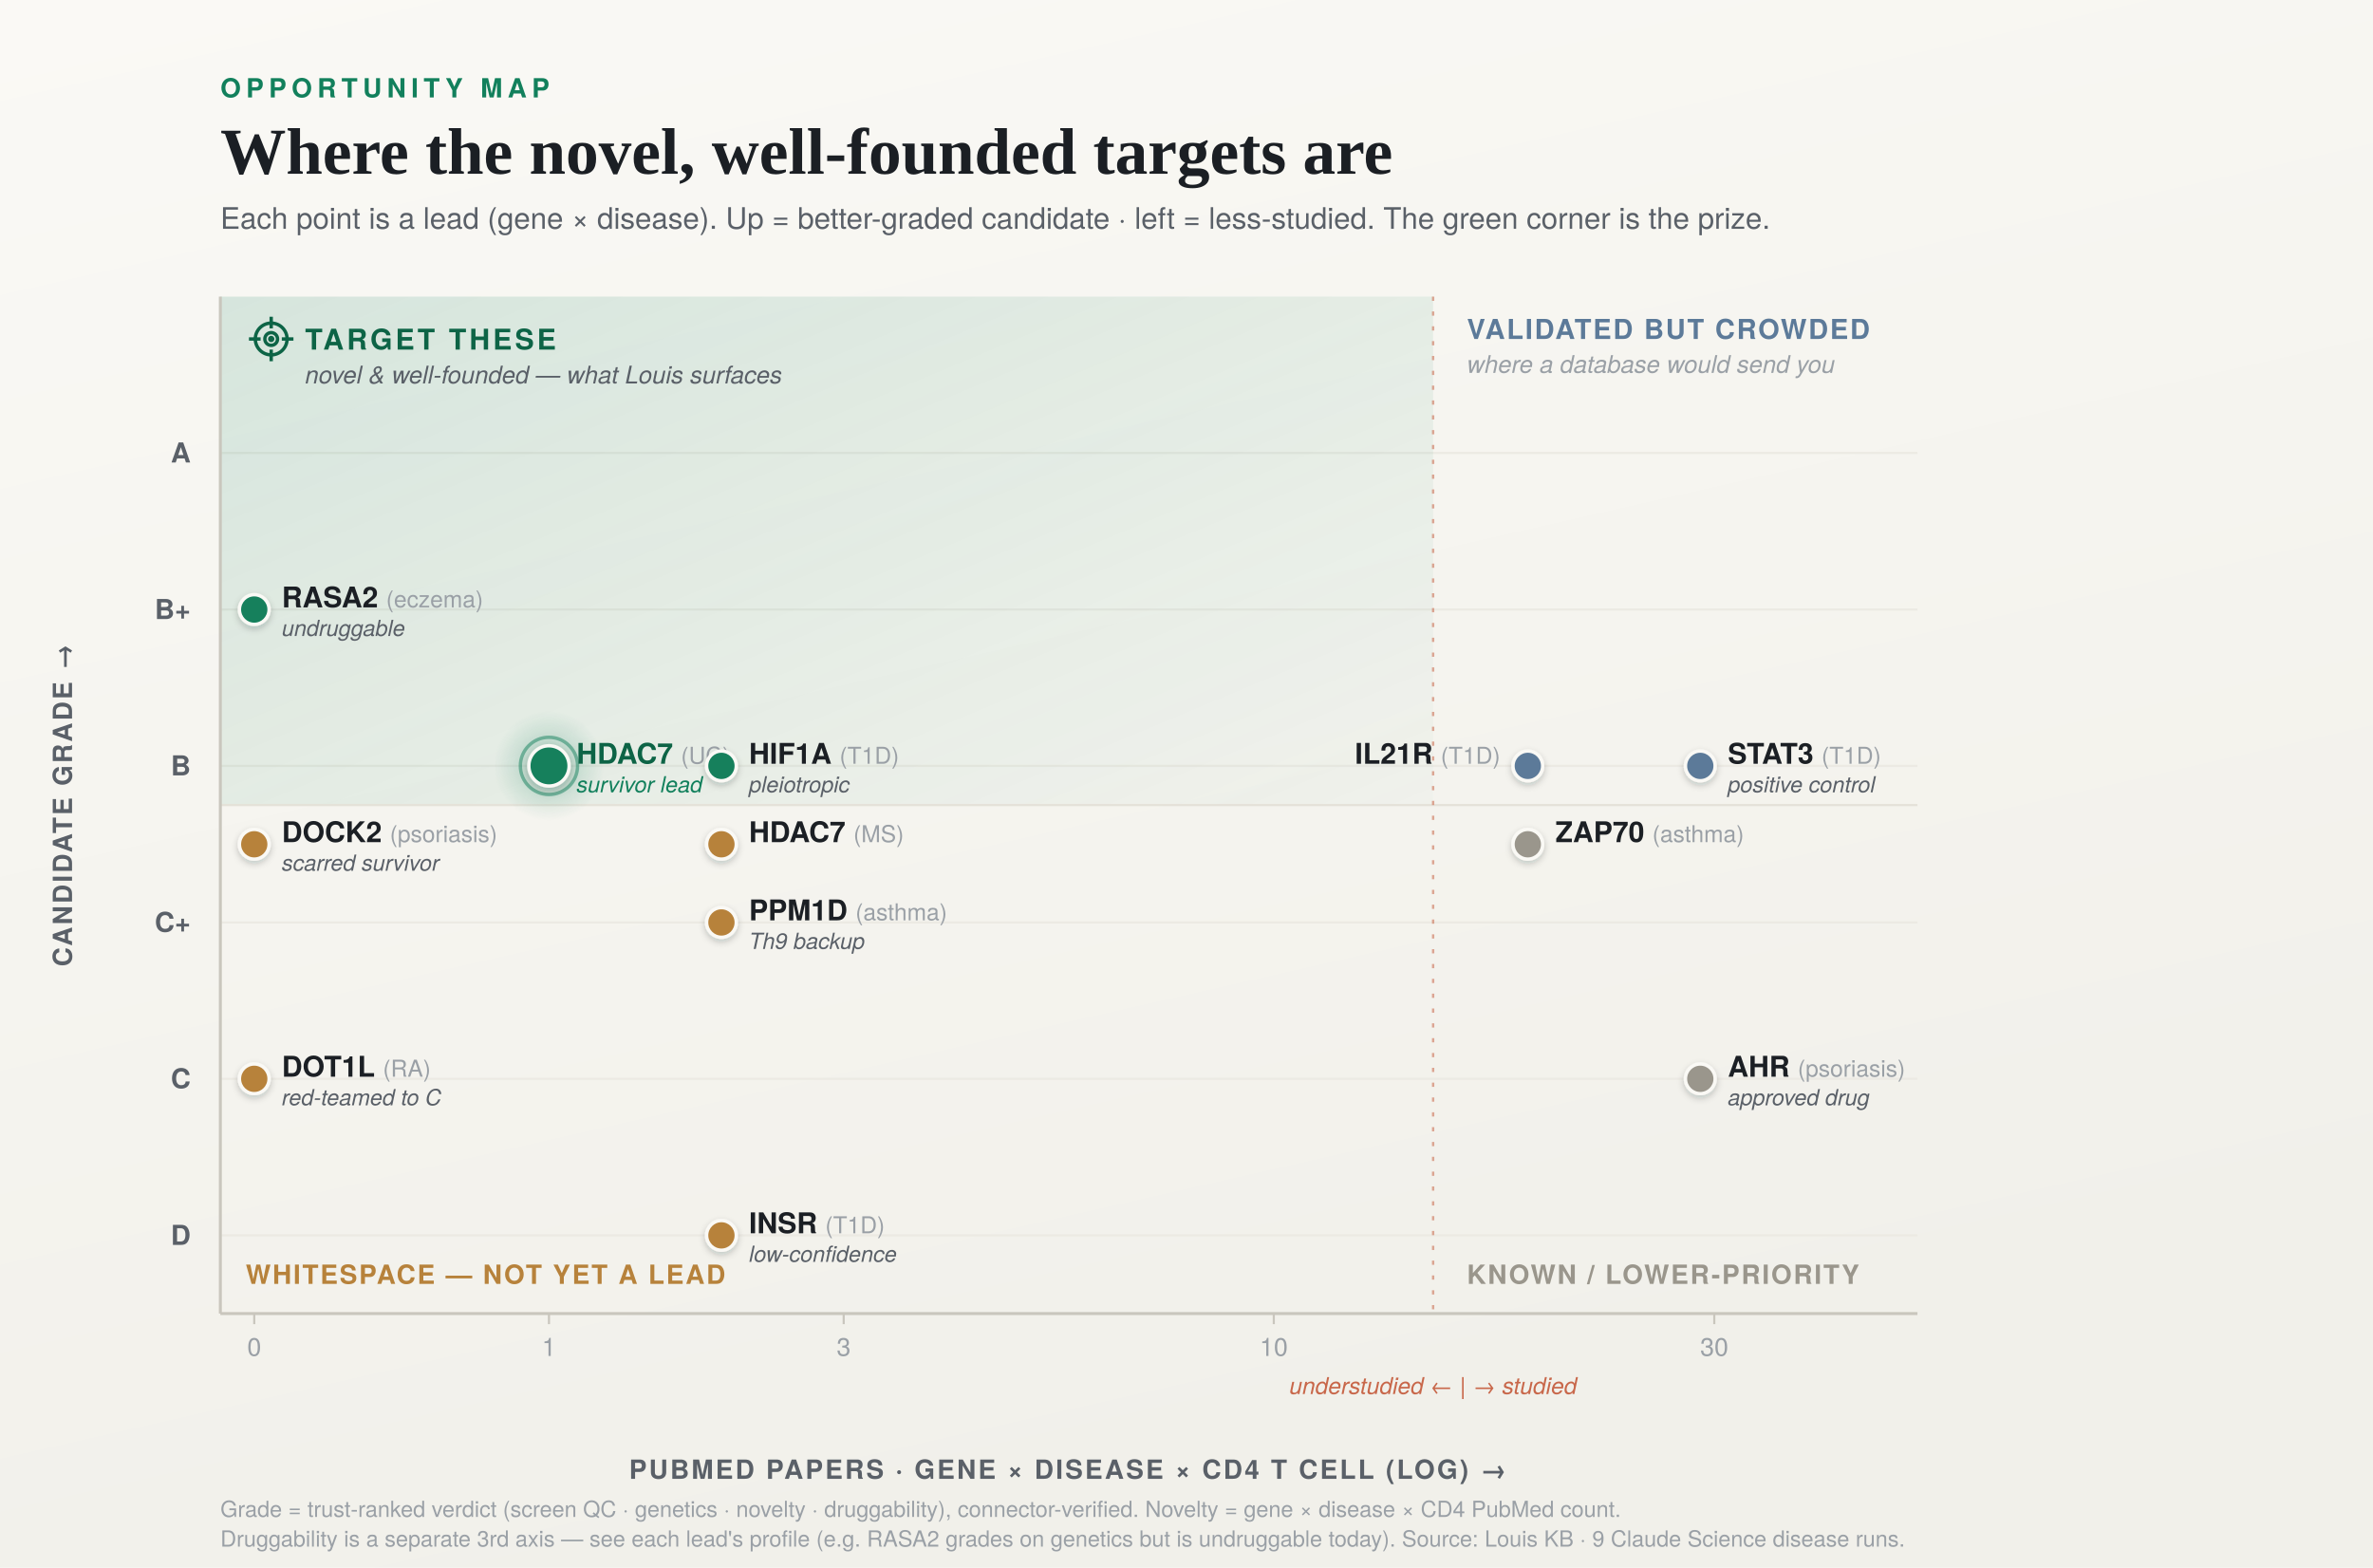
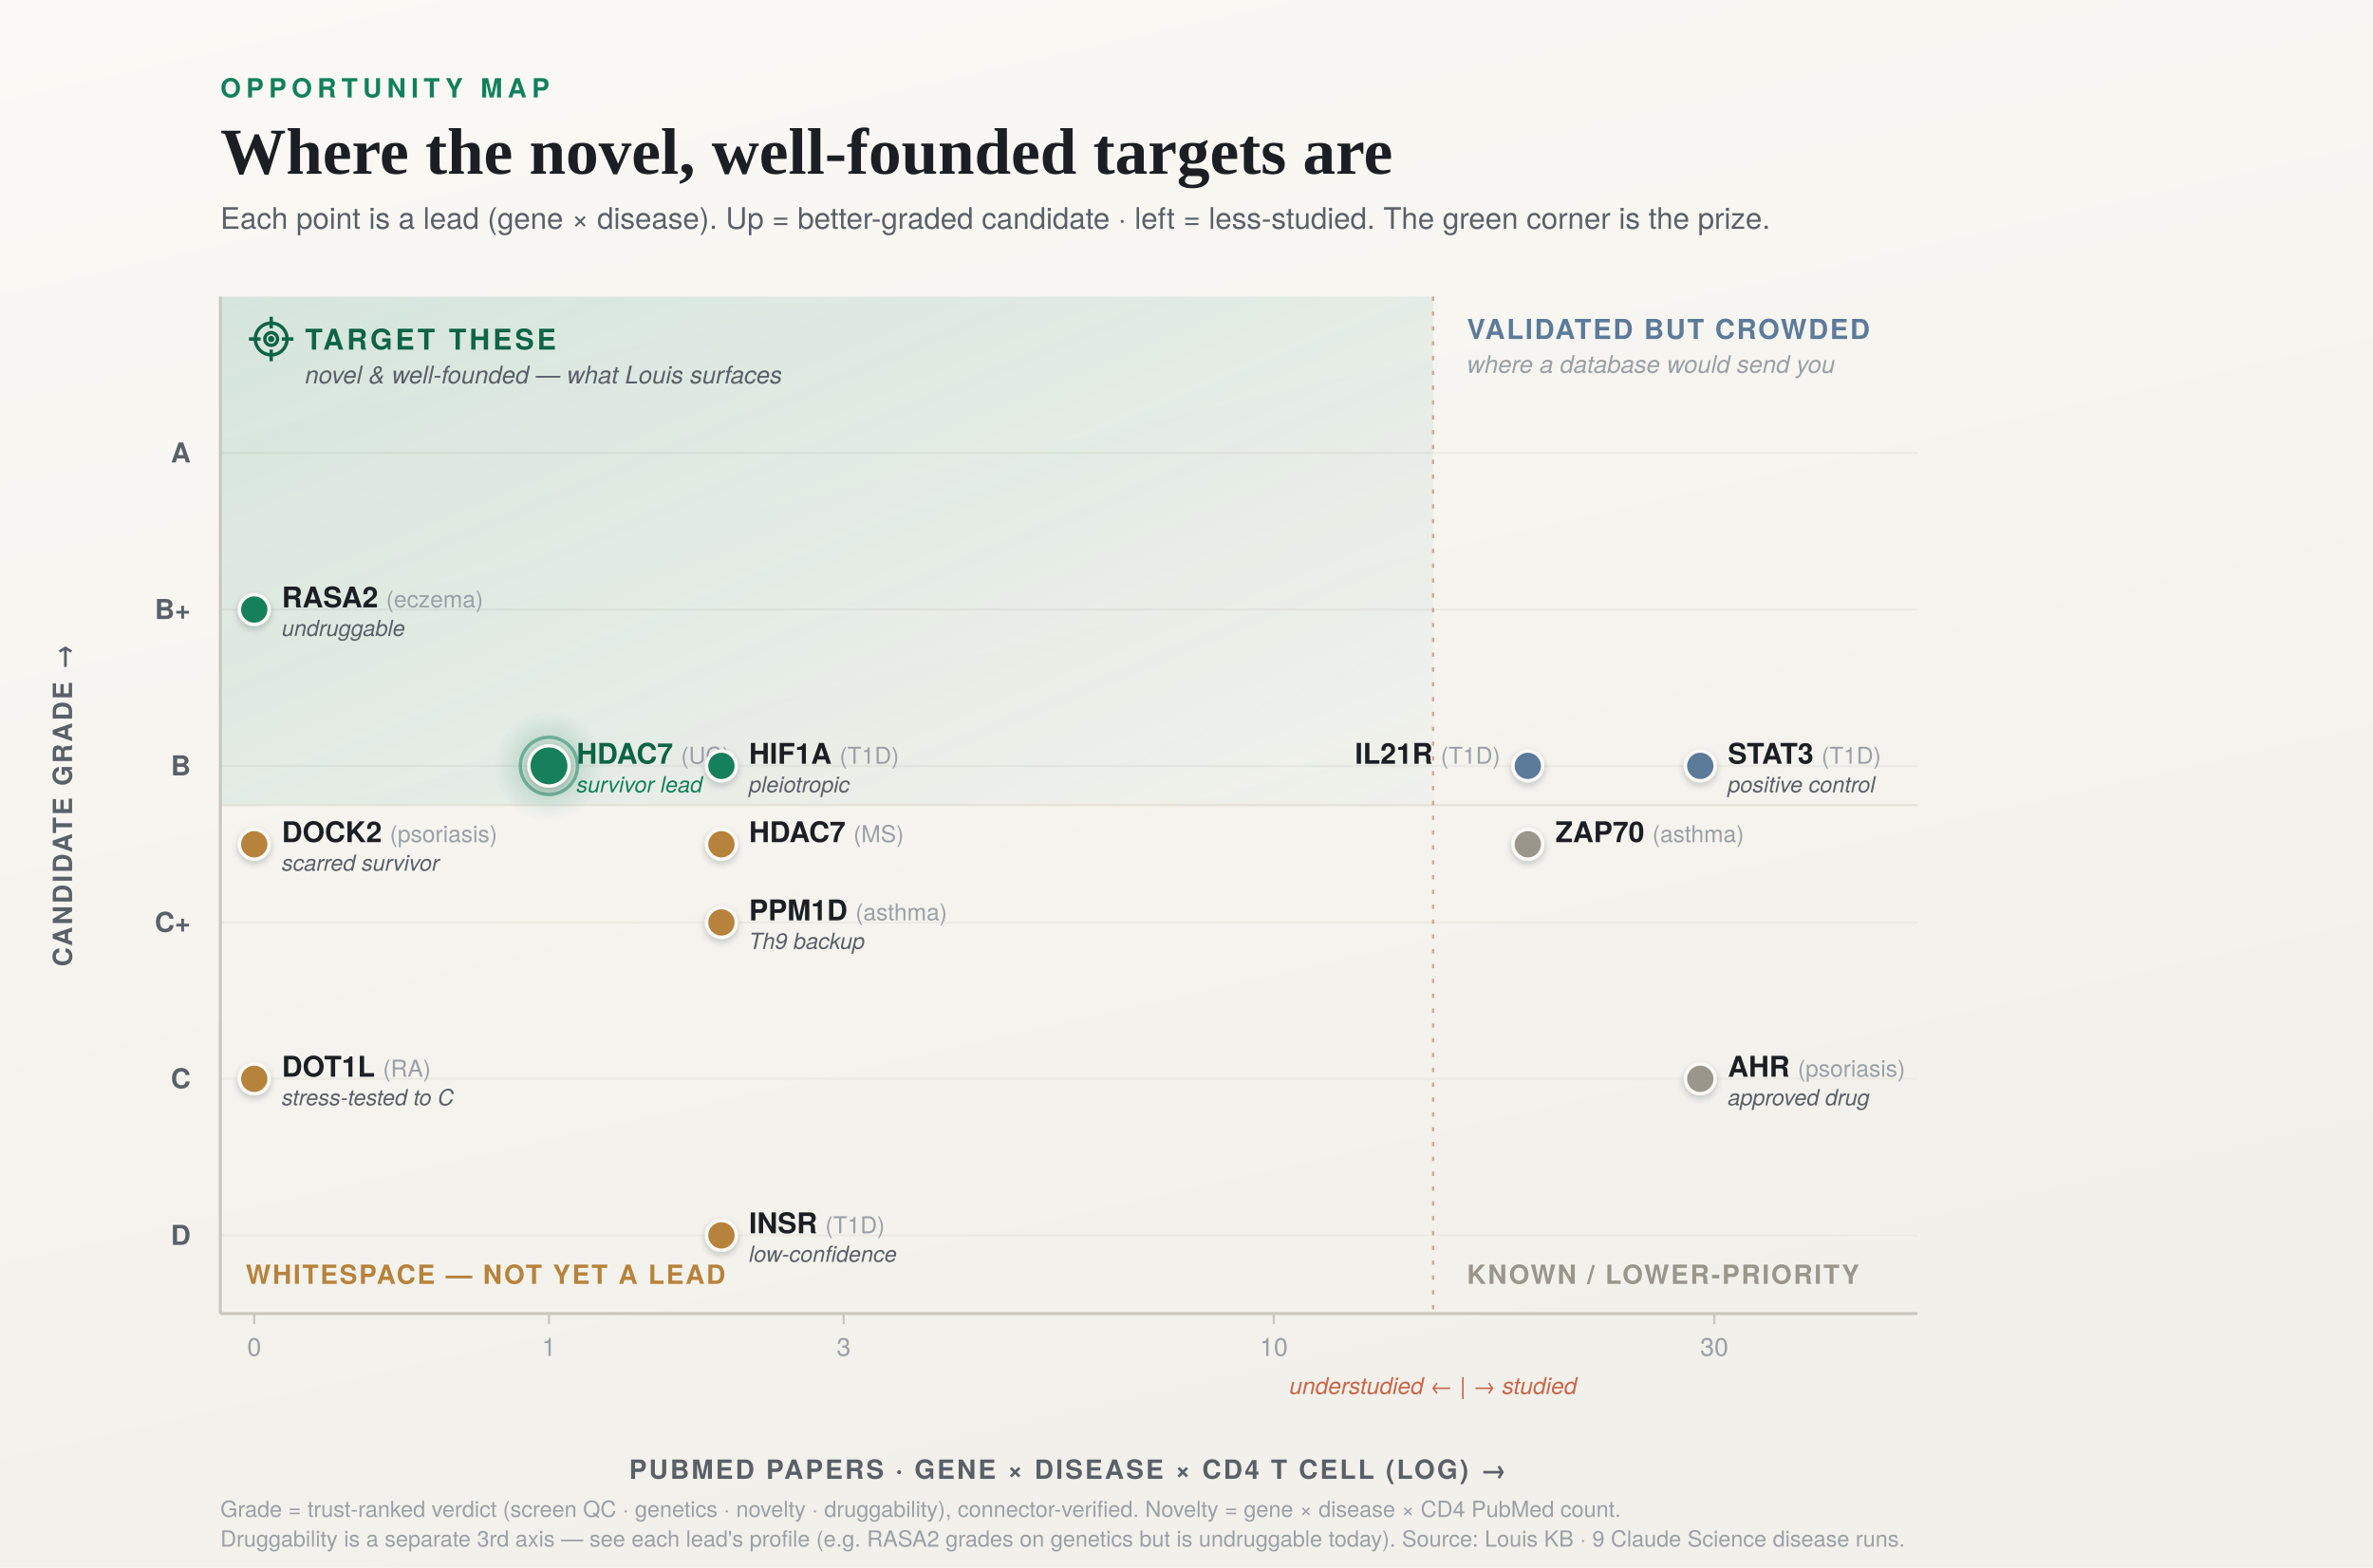
<svg xmlns="http://www.w3.org/2000/svg" viewBox="0 0 1120 740">
  <defs>
    <linearGradient id="paper" x1="0" y1="0" x2="0.35" y2="1">
      <stop offset="0" stop-color="#FAF9F5" />
      <stop offset="1" stop-color="#F1F0EA" />
    </linearGradient>
    <linearGradient id="prize" x1="0" y1="0" x2="1" y2="1">
      <stop offset="0" stop-color="#12805C" stop-opacity="0.15" />
      <stop offset="1" stop-color="#12805C" stop-opacity="0.015" />
    </linearGradient>
    <radialGradient id="glow">
      <stop offset="0" stop-color="#12805C" stop-opacity="0.30" />
      <stop offset="1" stop-color="#12805C" stop-opacity="0" />
    </radialGradient>
    <filter id="dot" x="-60%" y="-60%" width="220%" height="220%">
      <feDropShadow dx="0" dy="1.4" stdDeviation="1.7" flood-color="#1B1F24" flood-opacity="0.22" />
    </filter>
  </defs>
  <rect width="1120" height="740" fill="url(#paper)" />
  <line x1="104" y1="213.8" x2="905" y2="213.8" stroke="#ECEAE3" stroke-width="1" />
  <line x1="104" y1="287.7" x2="905" y2="287.7" stroke="#ECEAE3" stroke-width="1" />
  <line x1="104" y1="361.5" x2="905" y2="361.5" stroke="#ECEAE3" stroke-width="1" />
  <line x1="104" y1="435.4" x2="905" y2="435.4" stroke="#ECEAE3" stroke-width="1" />
  <line x1="104" y1="509.2" x2="905" y2="509.2" stroke="#ECEAE3" stroke-width="1" />
  <line x1="104" y1="583.1" x2="905" y2="583.1" stroke="#ECEAE3" stroke-width="1" />
  <rect x="104" y="140" width="572.4" height="240.0" fill="url(#prize)" />
  <line x1="104" y1="380.0" x2="905" y2="380.0" stroke="#E4E1D8" stroke-width="1" />
  <line x1="676.4" y1="140" x2="676.4" y2="620" stroke="#C8674A" stroke-width="1.1" stroke-opacity="0.55" stroke-dasharray="2 5" />
  <line x1="104" y1="620" x2="905" y2="620" stroke="#C9C6BD" stroke-width="1.4" />
  <line x1="104" y1="140" x2="104" y2="620" stroke="#C9C6BD" stroke-width="1.4" />
  <text x="104" y="46" font-family="'Avenir Next','Helvetica Neue',-apple-system,'Segoe UI',sans-serif" font-size="12.5" font-weight="700" letter-spacing="2.4" fill="#12805C">OPPORTUNITY MAP</text>
  <text x="104" y="82" font-family="'Iowan Old Style','Charter',Georgia,'Times New Roman',serif" font-size="31" font-weight="700" fill="#1B1F24">Where the novel, well-founded targets are</text>
  <text x="104" y="108" font-family="'Avenir Next','Helvetica Neue',-apple-system,'Segoe UI',sans-serif" font-size="14" fill="#5A6068">Each point is a lead (gene × disease). Up = better-graded candidate · left = less-studied. The green corner is the prize.</text>
  <g stroke="#0D6446" stroke-width="1.6" fill="none">
    <circle cx="128" cy="160" r="7.5" />
    <circle cx="128" cy="160" r="3" />
    <line x1="128" y1="149.5" x2="128" y2="155" />
    <line x1="128" y1="165" x2="128" y2="170.5" />
    <line x1="117.5" y1="160" x2="123" y2="160" />
    <line x1="133" y1="160" x2="138.5" y2="160" />
  </g>
  <circle cx="128" cy="160" r="1.5" fill="#0D6446" />
  <text x="144" y="165" font-family="'Avenir Next','Helvetica Neue',-apple-system,'Segoe UI',sans-serif" font-size="13.5" font-weight="700" letter-spacing="1.4" fill="#0D6446">TARGET THESE</text>
  <text x="144" y="181" font-family="'Avenir Next','Helvetica Neue',-apple-system,'Segoe UI',sans-serif" font-size="11.5" font-style="italic" fill="#5A6068">novel &amp; well-founded — what Louis surfaces</text>
  <text x="692.357" y="160" font-family="'Avenir Next','Helvetica Neue',-apple-system,'Segoe UI',sans-serif" font-size="13" font-weight="700" letter-spacing="0.8" fill="#5C7A99">VALIDATED BUT CROWDED</text>
  <text x="692.357" y="176" font-family="'Avenir Next','Helvetica Neue',-apple-system,'Segoe UI',sans-serif" font-size="11.5" font-style="italic" fill="#9AA0A6">where a database would send you</text>
  <text x="116" y="606" font-family="'Avenir Next','Helvetica Neue',-apple-system,'Segoe UI',sans-serif" font-size="12.5" font-weight="700" letter-spacing="0.8" fill="#B7823B">WHITESPACE — NOT YET A LEAD</text>
  <text x="692.357" y="606" font-family="'Avenir Next','Helvetica Neue',-apple-system,'Segoe UI',sans-serif" font-size="12.5" font-weight="700" letter-spacing="0.8" fill="#9A968C">KNOWN / LOWER-PRIORITY</text>
  <text x="90" y="218.3" font-family="'Avenir Next','Helvetica Neue',-apple-system,'Segoe UI',sans-serif" font-size="13" font-weight="600" fill="#5A6068" text-anchor="end">A</text>
  <text x="90" y="292.2" font-family="'Avenir Next','Helvetica Neue',-apple-system,'Segoe UI',sans-serif" font-size="13" font-weight="600" fill="#5A6068" text-anchor="end">B+</text>
  <text x="90" y="366.0" font-family="'Avenir Next','Helvetica Neue',-apple-system,'Segoe UI',sans-serif" font-size="13" font-weight="600" fill="#5A6068" text-anchor="end">B</text>
  <text x="90" y="439.9" font-family="'Avenir Next','Helvetica Neue',-apple-system,'Segoe UI',sans-serif" font-size="13" font-weight="600" fill="#5A6068" text-anchor="end">C+</text>
  <text x="90" y="513.7" font-family="'Avenir Next','Helvetica Neue',-apple-system,'Segoe UI',sans-serif" font-size="13" font-weight="600" fill="#5A6068" text-anchor="end">C</text>
  <text x="90" y="587.6" font-family="'Avenir Next','Helvetica Neue',-apple-system,'Segoe UI',sans-serif" font-size="13" font-weight="600" fill="#5A6068" text-anchor="end">D</text>
  <text x="34" y="380" font-family="'Avenir Next','Helvetica Neue',-apple-system,'Segoe UI',sans-serif" font-size="12.5" font-weight="600" letter-spacing="1" fill="#5A6068" text-anchor="middle" transform="rotate(-90 34 380)">CANDIDATE GRADE →</text>
  <line x1="120.0" y1="620" x2="120.0" y2="625" stroke="#C9C6BD" />
  <text x="120.0" y="640" font-family="'Avenir Next','Helvetica Neue',-apple-system,'Segoe UI',sans-serif" font-size="12" fill="#9AA0A6" text-anchor="middle" style="font-variant-numeric:tabular-nums">0</text>
  <line x1="259.1" y1="620" x2="259.1" y2="625" stroke="#C9C6BD" />
  <text x="259.1" y="640" font-family="'Avenir Next','Helvetica Neue',-apple-system,'Segoe UI',sans-serif" font-size="12" fill="#9AA0A6" text-anchor="middle" style="font-variant-numeric:tabular-nums">1</text>
  <line x1="398.2" y1="620" x2="398.2" y2="625" stroke="#C9C6BD" />
  <text x="398.2" y="640" font-family="'Avenir Next','Helvetica Neue',-apple-system,'Segoe UI',sans-serif" font-size="12" fill="#9AA0A6" text-anchor="middle" style="font-variant-numeric:tabular-nums">3</text>
  <line x1="601.2" y1="620" x2="601.2" y2="625" stroke="#C9C6BD" />
  <text x="601.2" y="640" font-family="'Avenir Next','Helvetica Neue',-apple-system,'Segoe UI',sans-serif" font-size="12" fill="#9AA0A6" text-anchor="middle" style="font-variant-numeric:tabular-nums">10</text>
  <line x1="809.1" y1="620" x2="809.1" y2="625" stroke="#C9C6BD" />
  <text x="809.1" y="640" font-family="'Avenir Next','Helvetica Neue',-apple-system,'Segoe UI',sans-serif" font-size="12" fill="#9AA0A6" text-anchor="middle" style="font-variant-numeric:tabular-nums">30</text>
  <text x="504" y="698" font-family="'Avenir Next','Helvetica Neue',-apple-system,'Segoe UI',sans-serif" font-size="12.5" font-weight="600" letter-spacing="1" fill="#5A6068" text-anchor="middle">PUBMED PAPERS · GENE × DISEASE × CD4 T CELL  (LOG) →</text>
  <text x="676.4" y="658" font-family="'Avenir Next','Helvetica Neue',-apple-system,'Segoe UI',sans-serif" font-size="11" font-style="italic" fill="#C8674A" text-anchor="middle">understudied ← | → studied</text>
  <circle cx="259.1" cy="361.5" r="26" fill="url(#glow)" />
  <circle cx="259.1" cy="361.5" r="13.5" fill="none" stroke="#12805C" stroke-width="1.6" stroke-opacity="0.5" />
  <circle cx="259.1" cy="361.5" r="9.5" fill="#12805C" stroke="#FAF9F5" stroke-width="1.6" filter="url(#dot)" />
  <text x="272.1" y="360.5" font-family="'Avenir Next','Helvetica Neue',-apple-system,'Segoe UI',sans-serif" font-size="13.5" font-weight="700" fill="#0D6446" text-anchor="start">HDAC7 <tspan font-size="11" font-weight="400" fill="#9AA0A6">(UC)</tspan>
  </text>
  <text x="272.1" y="374.0" font-family="'Avenir Next','Helvetica Neue',-apple-system,'Segoe UI',sans-serif" font-size="10.5" font-style="italic" fill="#12805C" text-anchor="start">survivor lead</text>
  <circle cx="120.0" cy="509.2" r="7" fill="#B7823B" stroke="#FAF9F5" stroke-width="1.6" filter="url(#dot)" />
  <text x="133.0" y="508.2" font-family="'Avenir Next','Helvetica Neue',-apple-system,'Segoe UI',sans-serif" font-size="13.5" font-weight="700" fill="#1B1F24" text-anchor="start">DOT1L <tspan font-size="11" font-weight="400" fill="#9AA0A6">(RA)</tspan>
  </text>
-   <text x="133.0" y="521.7" font-family="'Avenir Next','Helvetica Neue',-apple-system,'Segoe UI',sans-serif" font-size="10.5" font-style="italic" fill="#5A6068" text-anchor="start">red-teamed to C</text>
+   <text x="133.0" y="521.7" font-family="'Avenir Next','Helvetica Neue',-apple-system,'Segoe UI',sans-serif" font-size="10.5" font-style="italic" fill="#5A6068" text-anchor="start">stress-tested to C</text>
  <circle cx="340.5" cy="398.5" r="7" fill="#B7823B" stroke="#FAF9F5" stroke-width="1.6" filter="url(#dot)" />
  <text x="353.5" y="397.5" font-family="'Avenir Next','Helvetica Neue',-apple-system,'Segoe UI',sans-serif" font-size="13.5" font-weight="700" fill="#1B1F24" text-anchor="start">HDAC7 <tspan font-size="11" font-weight="400" fill="#9AA0A6">(MS)</tspan>
  </text>
  <circle cx="340.5" cy="435.4" r="7" fill="#B7823B" stroke="#FAF9F5" stroke-width="1.6" filter="url(#dot)" />
  <text x="353.5" y="434.4" font-family="'Avenir Next','Helvetica Neue',-apple-system,'Segoe UI',sans-serif" font-size="13.5" font-weight="700" fill="#1B1F24" text-anchor="start">PPM1D <tspan font-size="11" font-weight="400" fill="#9AA0A6">(asthma)</tspan>
  </text>
  <text x="353.5" y="447.9" font-family="'Avenir Next','Helvetica Neue',-apple-system,'Segoe UI',sans-serif" font-size="10.5" font-style="italic" fill="#5A6068" text-anchor="start">Th9 backup</text>
  <circle cx="120.0" cy="287.7" r="7" fill="#12805C" stroke="#FAF9F5" stroke-width="1.6" filter="url(#dot)" />
  <text x="133.0" y="286.7" font-family="'Avenir Next','Helvetica Neue',-apple-system,'Segoe UI',sans-serif" font-size="13.5" font-weight="700" fill="#1B1F24" text-anchor="start">RASA2 <tspan font-size="11" font-weight="400" fill="#9AA0A6">(eczema)</tspan>
  </text>
  <text x="133.0" y="300.2" font-family="'Avenir Next','Helvetica Neue',-apple-system,'Segoe UI',sans-serif" font-size="10.5" font-style="italic" fill="#5A6068" text-anchor="start">undruggable</text>
  <circle cx="340.5" cy="361.5" r="7" fill="#12805C" stroke="#FAF9F5" stroke-width="1.6" filter="url(#dot)" />
  <text x="353.5" y="360.5" font-family="'Avenir Next','Helvetica Neue',-apple-system,'Segoe UI',sans-serif" font-size="13.5" font-weight="700" fill="#1B1F24" text-anchor="start">HIF1A <tspan font-size="11" font-weight="400" fill="#9AA0A6">(T1D)</tspan>
  </text>
  <text x="353.5" y="374.0" font-family="'Avenir Next','Helvetica Neue',-apple-system,'Segoe UI',sans-serif" font-size="10.5" font-style="italic" fill="#5A6068" text-anchor="start">pleiotropic</text>
  <circle cx="721.1" cy="361.5" r="7" fill="#5C7A99" stroke="#FAF9F5" stroke-width="1.6" filter="url(#dot)" />
  <text x="708.1" y="360.5" font-family="'Avenir Next','Helvetica Neue',-apple-system,'Segoe UI',sans-serif" font-size="13.5" font-weight="700" fill="#1B1F24" text-anchor="end">IL21R <tspan font-size="11" font-weight="400" fill="#9AA0A6">(T1D)</tspan>
  </text>
  <circle cx="802.5" cy="361.5" r="7" fill="#5C7A99" stroke="#FAF9F5" stroke-width="1.6" filter="url(#dot)" />
  <text x="815.5" y="360.5" font-family="'Avenir Next','Helvetica Neue',-apple-system,'Segoe UI',sans-serif" font-size="13.5" font-weight="700" fill="#1B1F24" text-anchor="start">STAT3 <tspan font-size="11" font-weight="400" fill="#9AA0A6">(T1D)</tspan>
  </text>
  <text x="815.5" y="374.0" font-family="'Avenir Next','Helvetica Neue',-apple-system,'Segoe UI',sans-serif" font-size="10.5" font-style="italic" fill="#5A6068" text-anchor="start">positive control</text>
  <circle cx="721.1" cy="398.5" r="7" fill="#9A968C" stroke="#FAF9F5" stroke-width="1.6" filter="url(#dot)" />
  <text x="734.1" y="397.5" font-family="'Avenir Next','Helvetica Neue',-apple-system,'Segoe UI',sans-serif" font-size="13.5" font-weight="700" fill="#1B1F24" text-anchor="start">ZAP70 <tspan font-size="11" font-weight="400" fill="#9AA0A6">(asthma)</tspan>
  </text>
  <circle cx="802.5" cy="509.2" r="7" fill="#9A968C" stroke="#FAF9F5" stroke-width="1.6" filter="url(#dot)" />
  <text x="815.5" y="508.2" font-family="'Avenir Next','Helvetica Neue',-apple-system,'Segoe UI',sans-serif" font-size="13.5" font-weight="700" fill="#1B1F24" text-anchor="start">AHR <tspan font-size="11" font-weight="400" fill="#9AA0A6">(psoriasis)</tspan>
  </text>
  <text x="815.5" y="521.7" font-family="'Avenir Next','Helvetica Neue',-apple-system,'Segoe UI',sans-serif" font-size="10.5" font-style="italic" fill="#5A6068" text-anchor="start">approved drug</text>
  <circle cx="120.0" cy="398.5" r="7" fill="#B7823B" stroke="#FAF9F5" stroke-width="1.6" filter="url(#dot)" />
  <text x="133.0" y="397.5" font-family="'Avenir Next','Helvetica Neue',-apple-system,'Segoe UI',sans-serif" font-size="13.5" font-weight="700" fill="#1B1F24" text-anchor="start">DOCK2 <tspan font-size="11" font-weight="400" fill="#9AA0A6">(psoriasis)</tspan>
  </text>
  <text x="133.0" y="411.0" font-family="'Avenir Next','Helvetica Neue',-apple-system,'Segoe UI',sans-serif" font-size="10.5" font-style="italic" fill="#5A6068" text-anchor="start">scarred survivor</text>
  <circle cx="340.5" cy="583.1" r="7" fill="#B7823B" stroke="#FAF9F5" stroke-width="1.6" filter="url(#dot)" />
  <text x="353.5" y="582.1" font-family="'Avenir Next','Helvetica Neue',-apple-system,'Segoe UI',sans-serif" font-size="13.5" font-weight="700" fill="#1B1F24" text-anchor="start">INSR <tspan font-size="11" font-weight="400" fill="#9AA0A6">(T1D)</tspan>
  </text>
  <text x="353.5" y="595.6" font-family="'Avenir Next','Helvetica Neue',-apple-system,'Segoe UI',sans-serif" font-size="10.5" font-style="italic" fill="#5A6068" text-anchor="start">low-confidence</text>
  <text x="104" y="716" font-family="'Avenir Next','Helvetica Neue',-apple-system,'Segoe UI',sans-serif" font-size="10.5" fill="#9AA0A6">Grade = trust-ranked verdict (screen QC · genetics · novelty · druggability), connector-verified.  Novelty = gene × disease × CD4 PubMed count.</text>
  <text x="104" y="730" font-family="'Avenir Next','Helvetica Neue',-apple-system,'Segoe UI',sans-serif" font-size="10.5" fill="#9AA0A6">Druggability is a separate 3rd axis — see each lead's profile (e.g. RASA2 grades on genetics but is undruggable today).  Source: Louis KB · 9 Claude Science disease runs.</text>
</svg>
